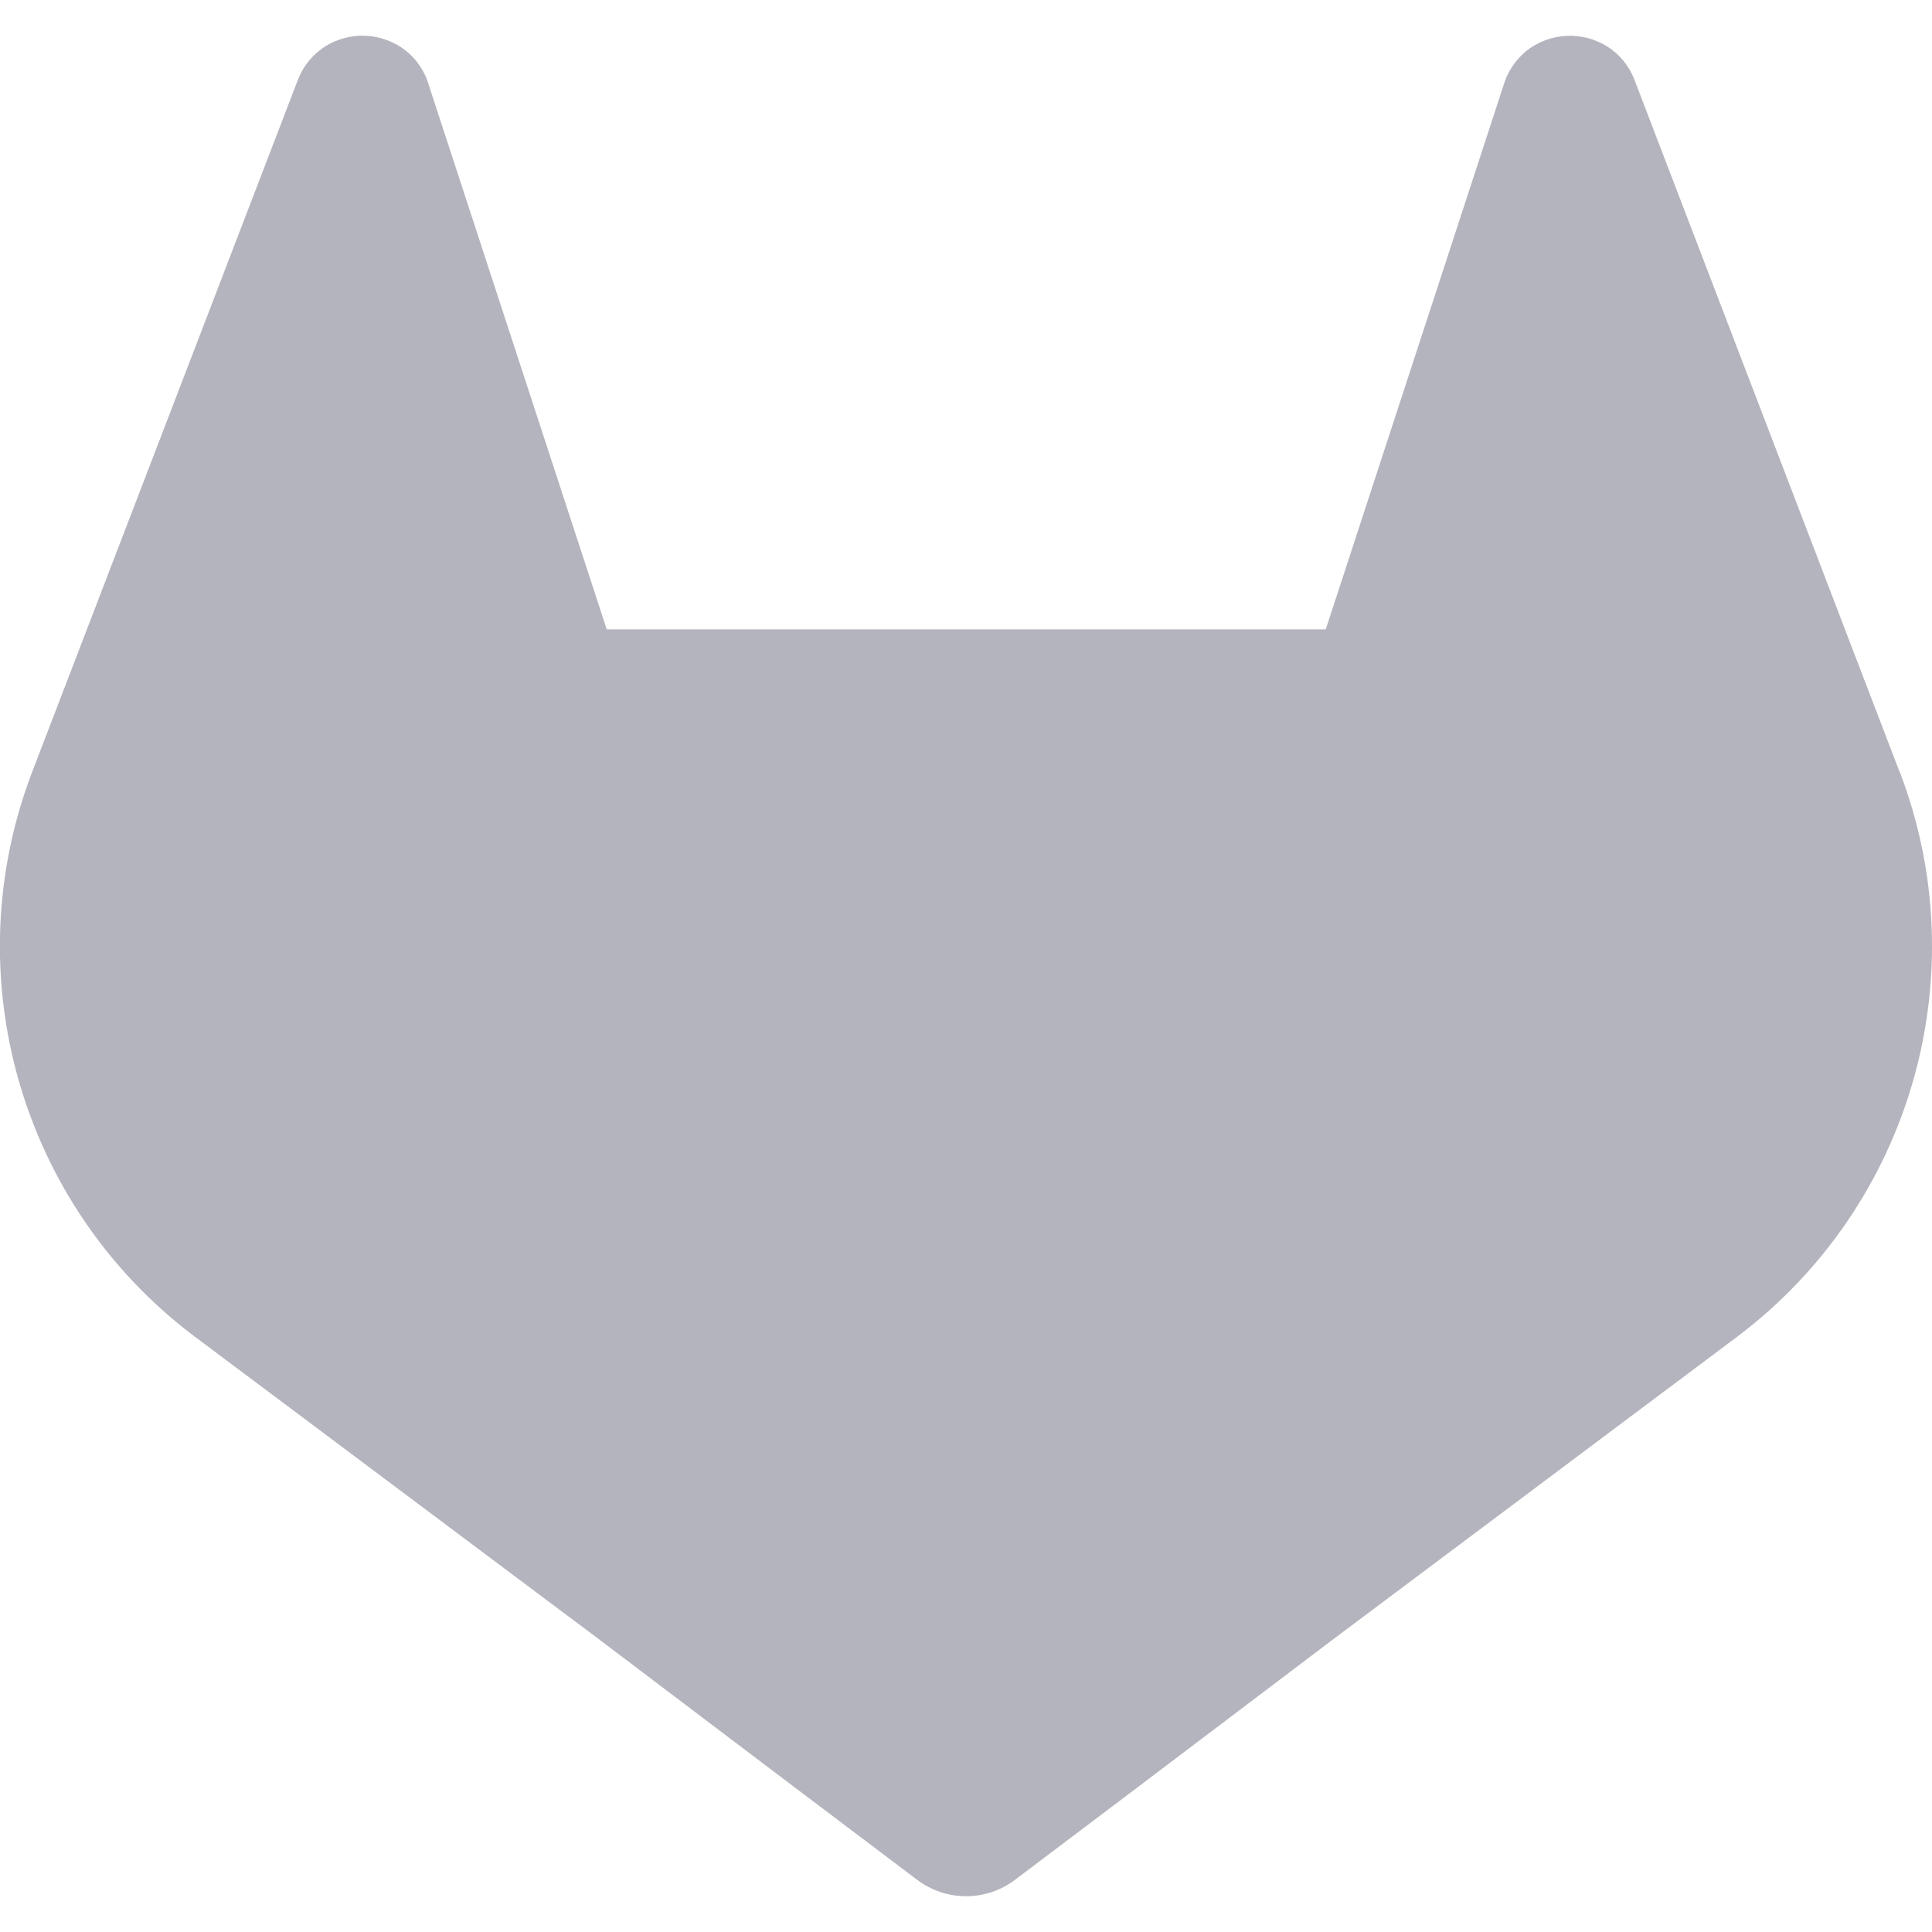
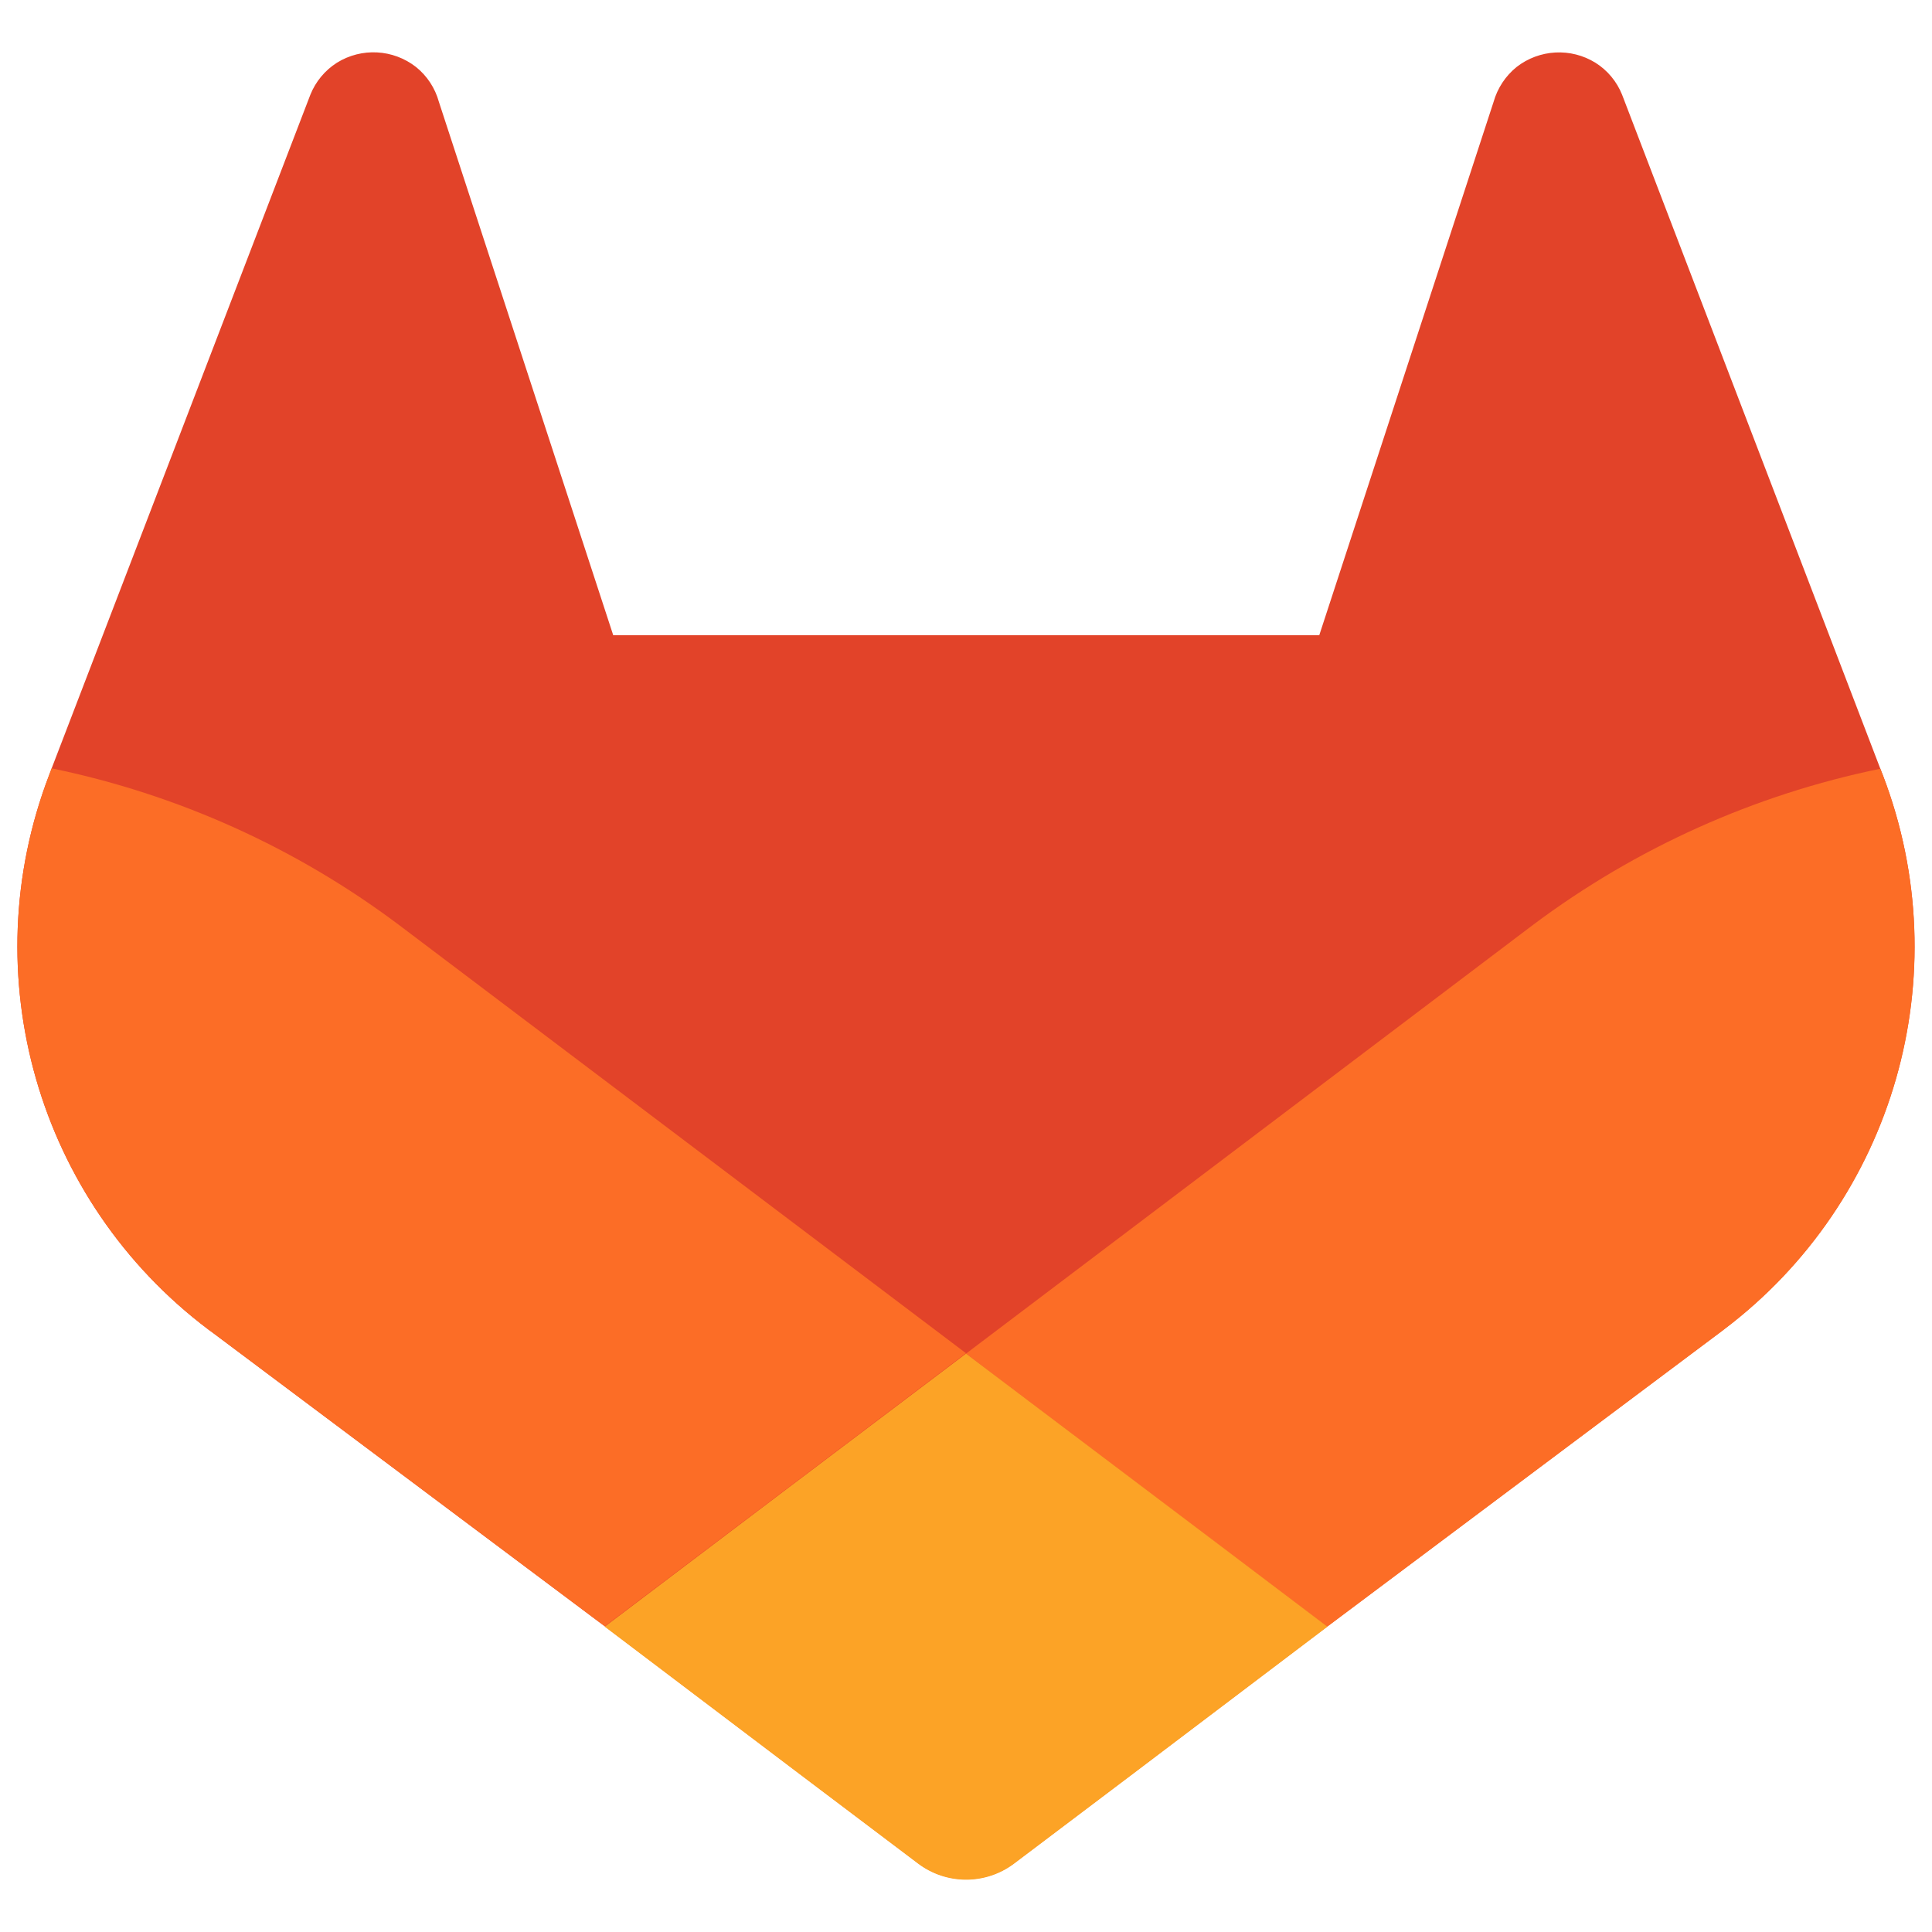
- <svg xmlns="http://www.w3.org/2000/svg" fill="#b4b4be" role="img" viewBox="0 0 24 24">
-   <path d="m23.6 9.593-.034-.086L20.3.981a.851.851 0 0 0-.336-.405.875.875 0 0 0-1.0.054.875.875 0 0 0-.29.44l-2.205 6.748H7.537l-2.206-6.748a.857.857 0 0 0-.29-.441.875.875 0 0 0-1-.054.859.859 0 0 0-.336.405L.433 9.502l-.033.086a6.066 6.066 0 0 0 2.012 7.011l.011.009.03.021 4.976 3.726 2.462 1.863 1.5 1.132a1.008 1.008 0 0 0 1.22 0l1.5-1.132 2.462-1.863 5.006-3.749.013-.01a6.068 6.068 0 0 0 2.009-7.003z" />
+ <svg xmlns="http://www.w3.org/2000/svg" viewBox="0 0 128 128" xml:space="preserve">
+   <path fill="#E24329" d="m124.755 51.382-.177-.452L107.47 6.282a4.459 4.459 0 0 0-1.761-2.121 4.581 4.581 0 0 0-5.236.281 4.578 4.578 0 0 0-1.518 2.304L87.404 42.088H40.629L29.077 6.746a4.492 4.492 0 0 0-1.518-2.31 4.581 4.581 0 0 0-5.236-.281 4.502 4.502 0 0 0-1.761 2.121L3.422 50.904l-.17.452c-5.059 13.219-.763 28.192 10.537 36.716l.059.046.157.111 26.061 19.516 12.893 9.758 7.854 5.93a5.283 5.283 0 0 0 6.388 0l7.854-5.93 12.893-9.758 26.218-19.634.065-.052c11.273-8.526 15.562-23.472 10.524-36.677z" />
+   <path fill="#FC6D26" d="m124.755 51.382-.177-.452a57.79 57.79 0 0 0-23.005 10.341L64 89.682c12.795 9.68 23.934 18.09 23.934 18.09l26.218-19.634.065-.052c11.291-8.527 15.586-23.488 10.538-36.704z" />
+   <path fill="#FCA326" d="m40.066 107.771 12.893 9.758 7.854 5.93a5.283 5.283 0 0 0 6.388 0l7.854-5.93 12.893-9.758s-11.152-8.436-23.947-18.09a18379.202 18379.202 0 0 0-23.935 18.09z" />
+   <path fill="#FC6D26" d="M26.42 61.271A57.73 57.73 0 0 0 3.422 50.904l-.17.452c-5.059 13.219-.763 28.192 10.537 36.716l.059.046.157.111 26.061 19.516L64 89.655 26.42 61.271z" />
</svg>
